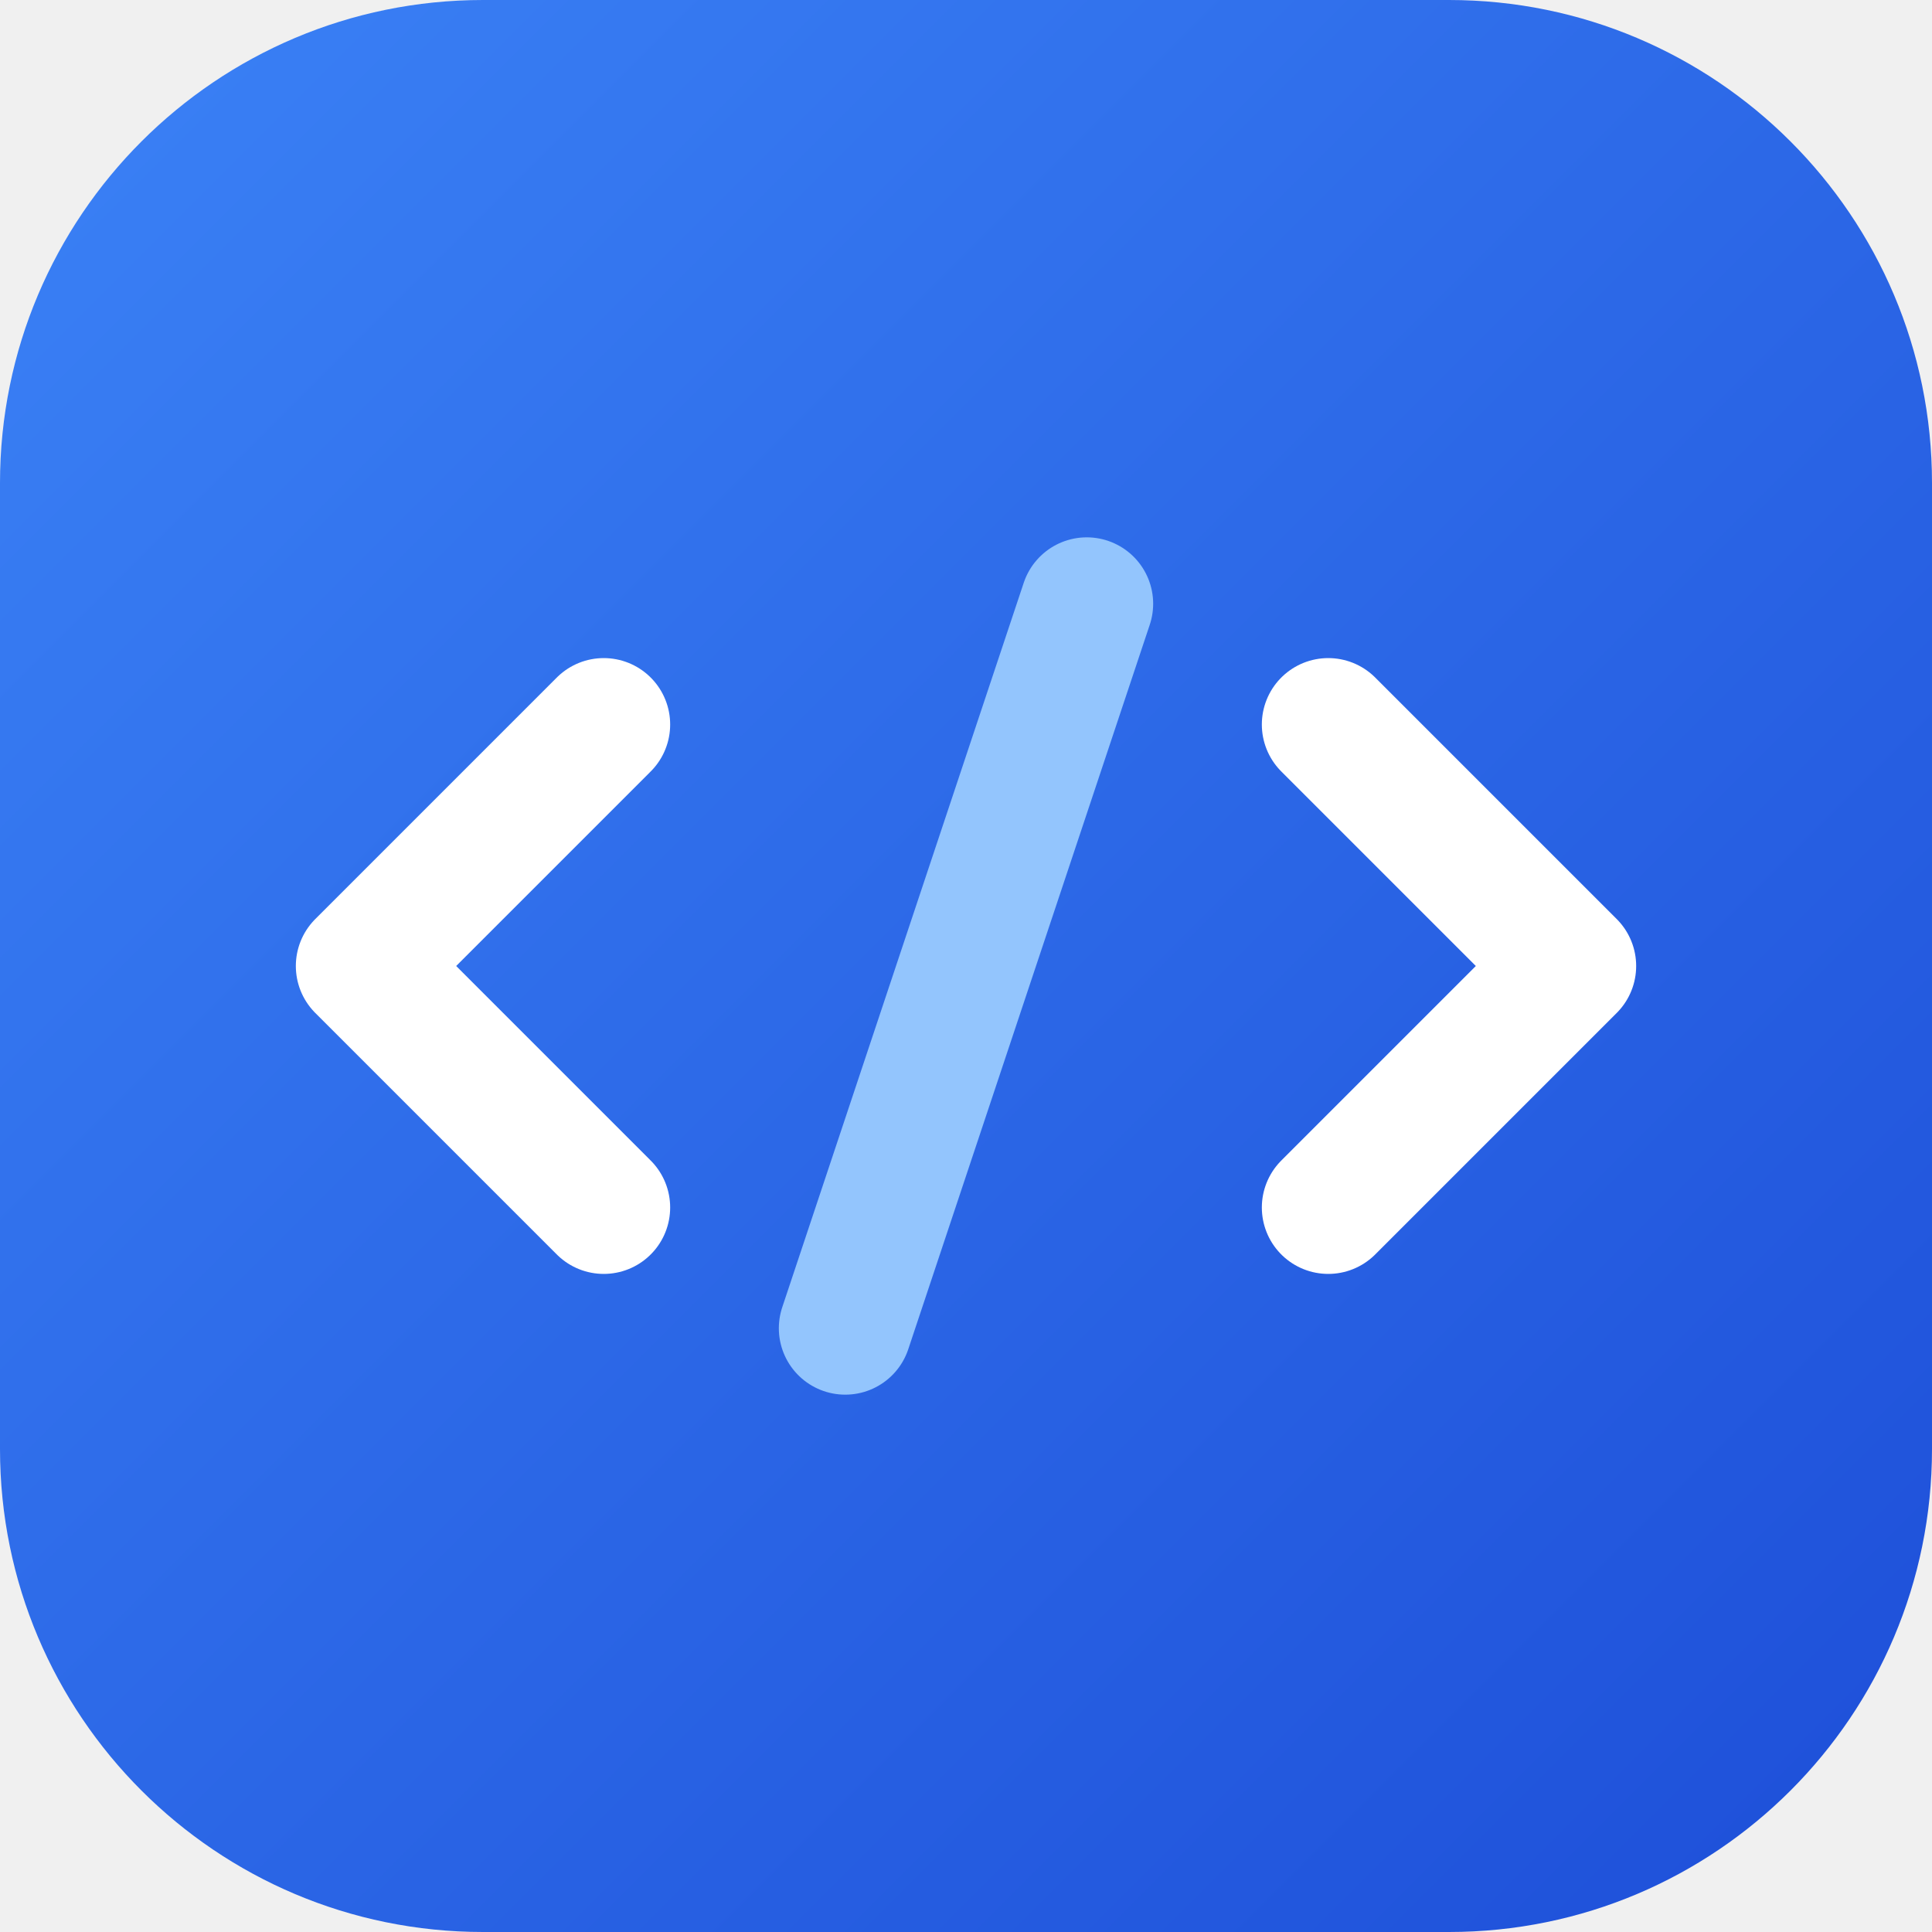
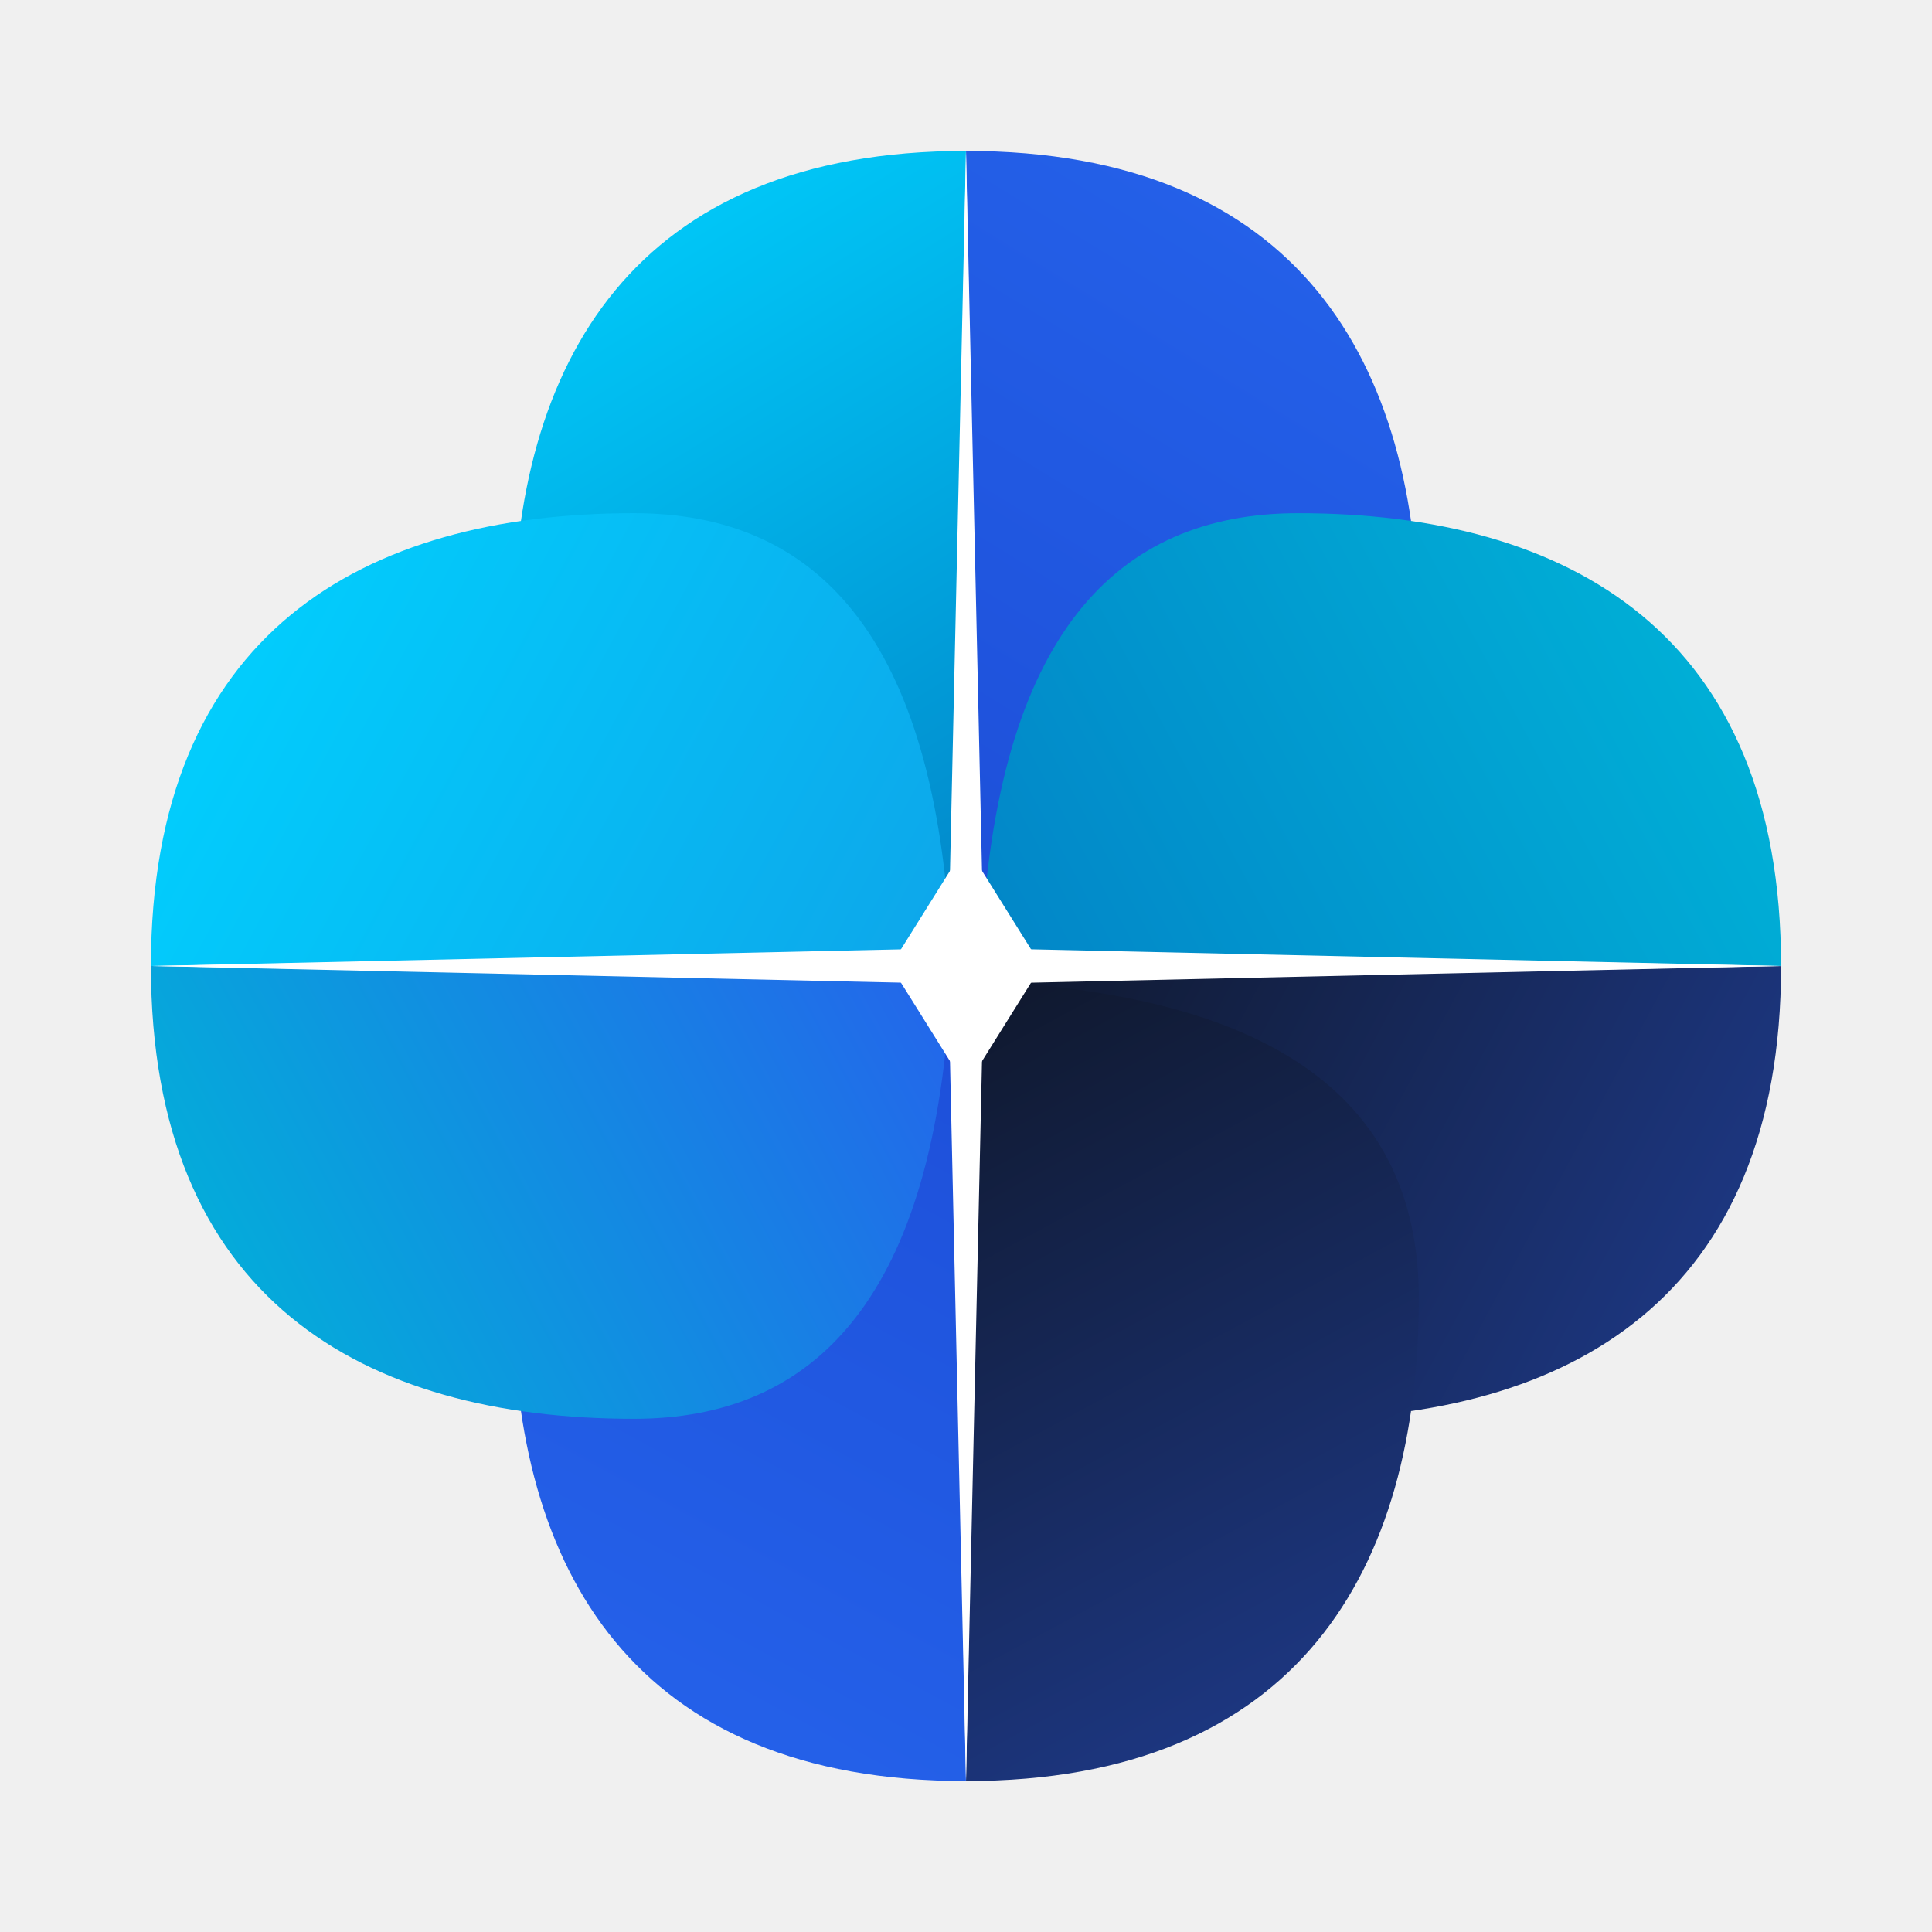
- <svg xmlns="http://www.w3.org/2000/svg" viewBox="0 0 32 32" width="32" height="32">
+ <svg xmlns="http://www.w3.org/2000/svg" viewBox="0 0 64 64" fill="none">
  <defs>
-     <linearGradient id="cloveGrad" x1="0%" y1="0%" x2="100%" y2="100%">
-       <stop offset="0%" stop-color="#3b82f6" />
+     <linearGradient id="petal-tl-cyan" x1="16" y1="6" x2="32" y2="32" gradientUnits="userSpaceOnUse">
+       <stop offset="0%" stop-color="#00d2ff" />
+       <stop offset="100%" stop-color="#0284c7" />
+     </linearGradient>
+     <linearGradient id="petal-tr-blue" x1="48" y1="6" x2="32" y2="32" gradientUnits="userSpaceOnUse">
+       <stop offset="0%" stop-color="#2563eb" />
      <stop offset="100%" stop-color="#1d4ed8" />
    </linearGradient>
+     <linearGradient id="petal-rt-sky" x1="58" y1="18" x2="32" y2="32" gradientUnits="userSpaceOnUse">
+       <stop offset="0%" stop-color="#00b4d8" />
+       <stop offset="100%" stop-color="#0284c7" />
+     </linearGradient>
+     <linearGradient id="petal-rb-navy" x1="58" y1="46" x2="32" y2="32" gradientUnits="userSpaceOnUse">
+       <stop offset="0%" stop-color="#1e3a8a" />
+       <stop offset="100%" stop-color="#0f172a" />
+     </linearGradient>
+     <linearGradient id="petal-br-navy" x1="46" y1="58" x2="32" y2="32" gradientUnits="userSpaceOnUse">
+       <stop offset="0%" stop-color="#1e3a8a" />
+       <stop offset="100%" stop-color="#0f172a" />
+     </linearGradient>
+     <linearGradient id="petal-bl-blue" x1="18" y1="58" x2="32" y2="32" gradientUnits="userSpaceOnUse">
+       <stop offset="0%" stop-color="#2563eb" />
+       <stop offset="100%" stop-color="#1d4ed8" />
+     </linearGradient>
+     <linearGradient id="petal-lb-blue" x1="6" y1="46" x2="32" y2="32" gradientUnits="userSpaceOnUse">
+       <stop offset="0%" stop-color="#00b4d8" />
+       <stop offset="100%" stop-color="#2563eb" />
+     </linearGradient>
+     <linearGradient id="petal-lt-cyan" x1="6" y1="18" x2="32" y2="32" gradientUnits="userSpaceOnUse">
+       <stop offset="0%" stop-color="#00d2ff" />
+       <stop offset="100%" stop-color="#0ea5e9" />
+     </linearGradient>
  </defs>
-   <rect width="32" height="32" rx="8" fill="url(#cloveGrad)" />
-   <path d="M10 12L6 16L10 20" stroke="#ffffff" stroke-width="2.2" stroke-linecap="round" stroke-linejoin="round" fill="none" />
-   <path d="M22 12L26 16L22 20" stroke="#ffffff" stroke-width="2.2" stroke-linecap="round" stroke-linejoin="round" fill="none" />
-   <path d="M18 10L14 22" stroke="#93c5fd" stroke-width="2.2" stroke-linecap="round" fill="none" />
+   <path d="M32 5 C21 5 17 12 17 21 C17 27 21 31 31.5 31.5 L32 5 Z" fill="url(#petal-tl-cyan)" />
+   <path d="M32 5 C43 5 47 12 47 21 C47 27 43 31 32.5 31.5 L32 5 Z" fill="url(#petal-tr-blue)" />
+   <path d="M59 32 C59 21 52 17 43 17 C37 17 33 21 32.5 31.5 L59 32 Z" fill="url(#petal-rt-sky)" />
+   <path d="M59 32 C59 43 52 47 43 47 C37 47 33 43 32.5 32.5 L59 32 Z" fill="url(#petal-rb-navy)" />
+   <path d="M32 59 C43 59 47 52 47 43 C47 37 43 33 32.5 32.5 L32 59 Z" fill="url(#petal-br-navy)" />
+   <path d="M32 59 C21 59 17 52 17 43 C17 37 21 33 31.5 32.5 L32 59 Z" fill="url(#petal-bl-blue)" />
+   <path d="M5 32 C5 43 12 47 21 47 C27 47 31 43 31.5 32.5 L5 32 Z" fill="url(#petal-lb-blue)" />
+   <path d="M5 32 C5 21 12 17 21 17 C27 17 31 21 31.5 31.5 L5 32 Z" fill="url(#petal-lt-cyan)" />
+   <path d="M32 5 L32.6 32 L32 59 L31.4 32 Z" fill="#ffffff" />
+   <path d="M5 32 L32 32.6 L59 32 L32 31.4 Z" fill="#ffffff" />
+   <path d="M32 28 L34.5 32 L32 36 L29.5 32 Z" fill="#ffffff" />
+   <circle cx="32" cy="32" r="1.2" fill="#ffffff" />
</svg>
